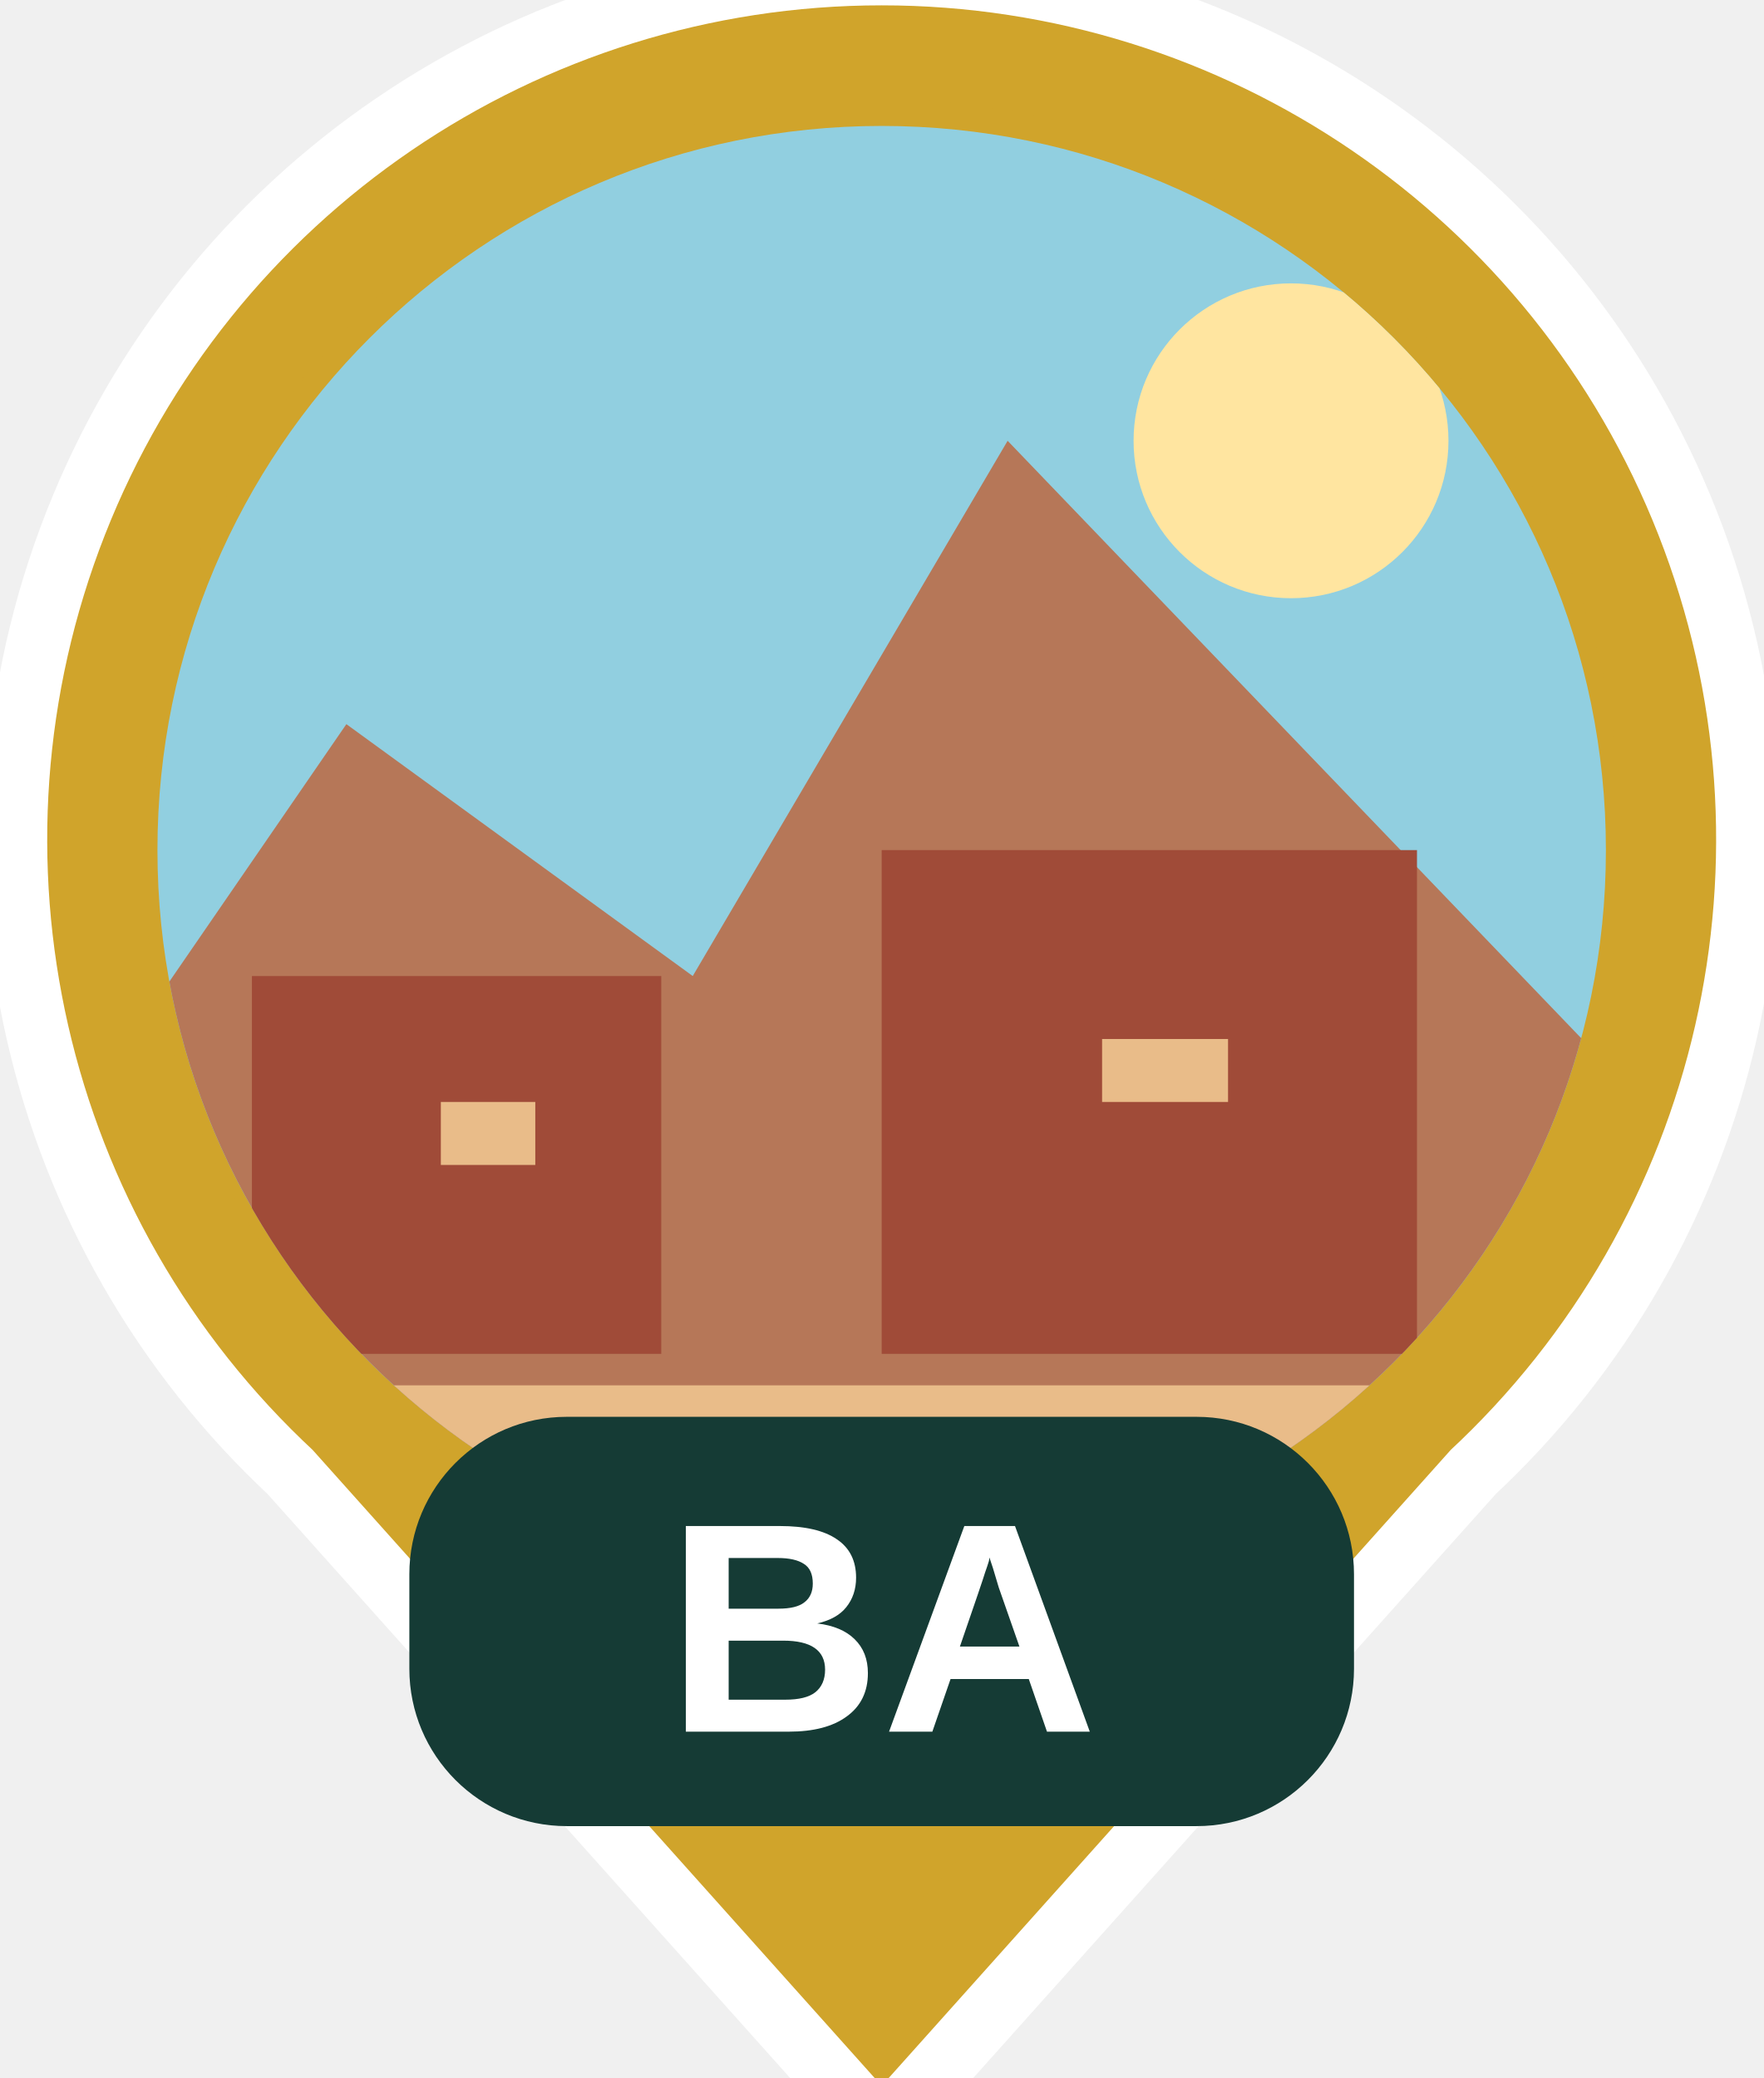
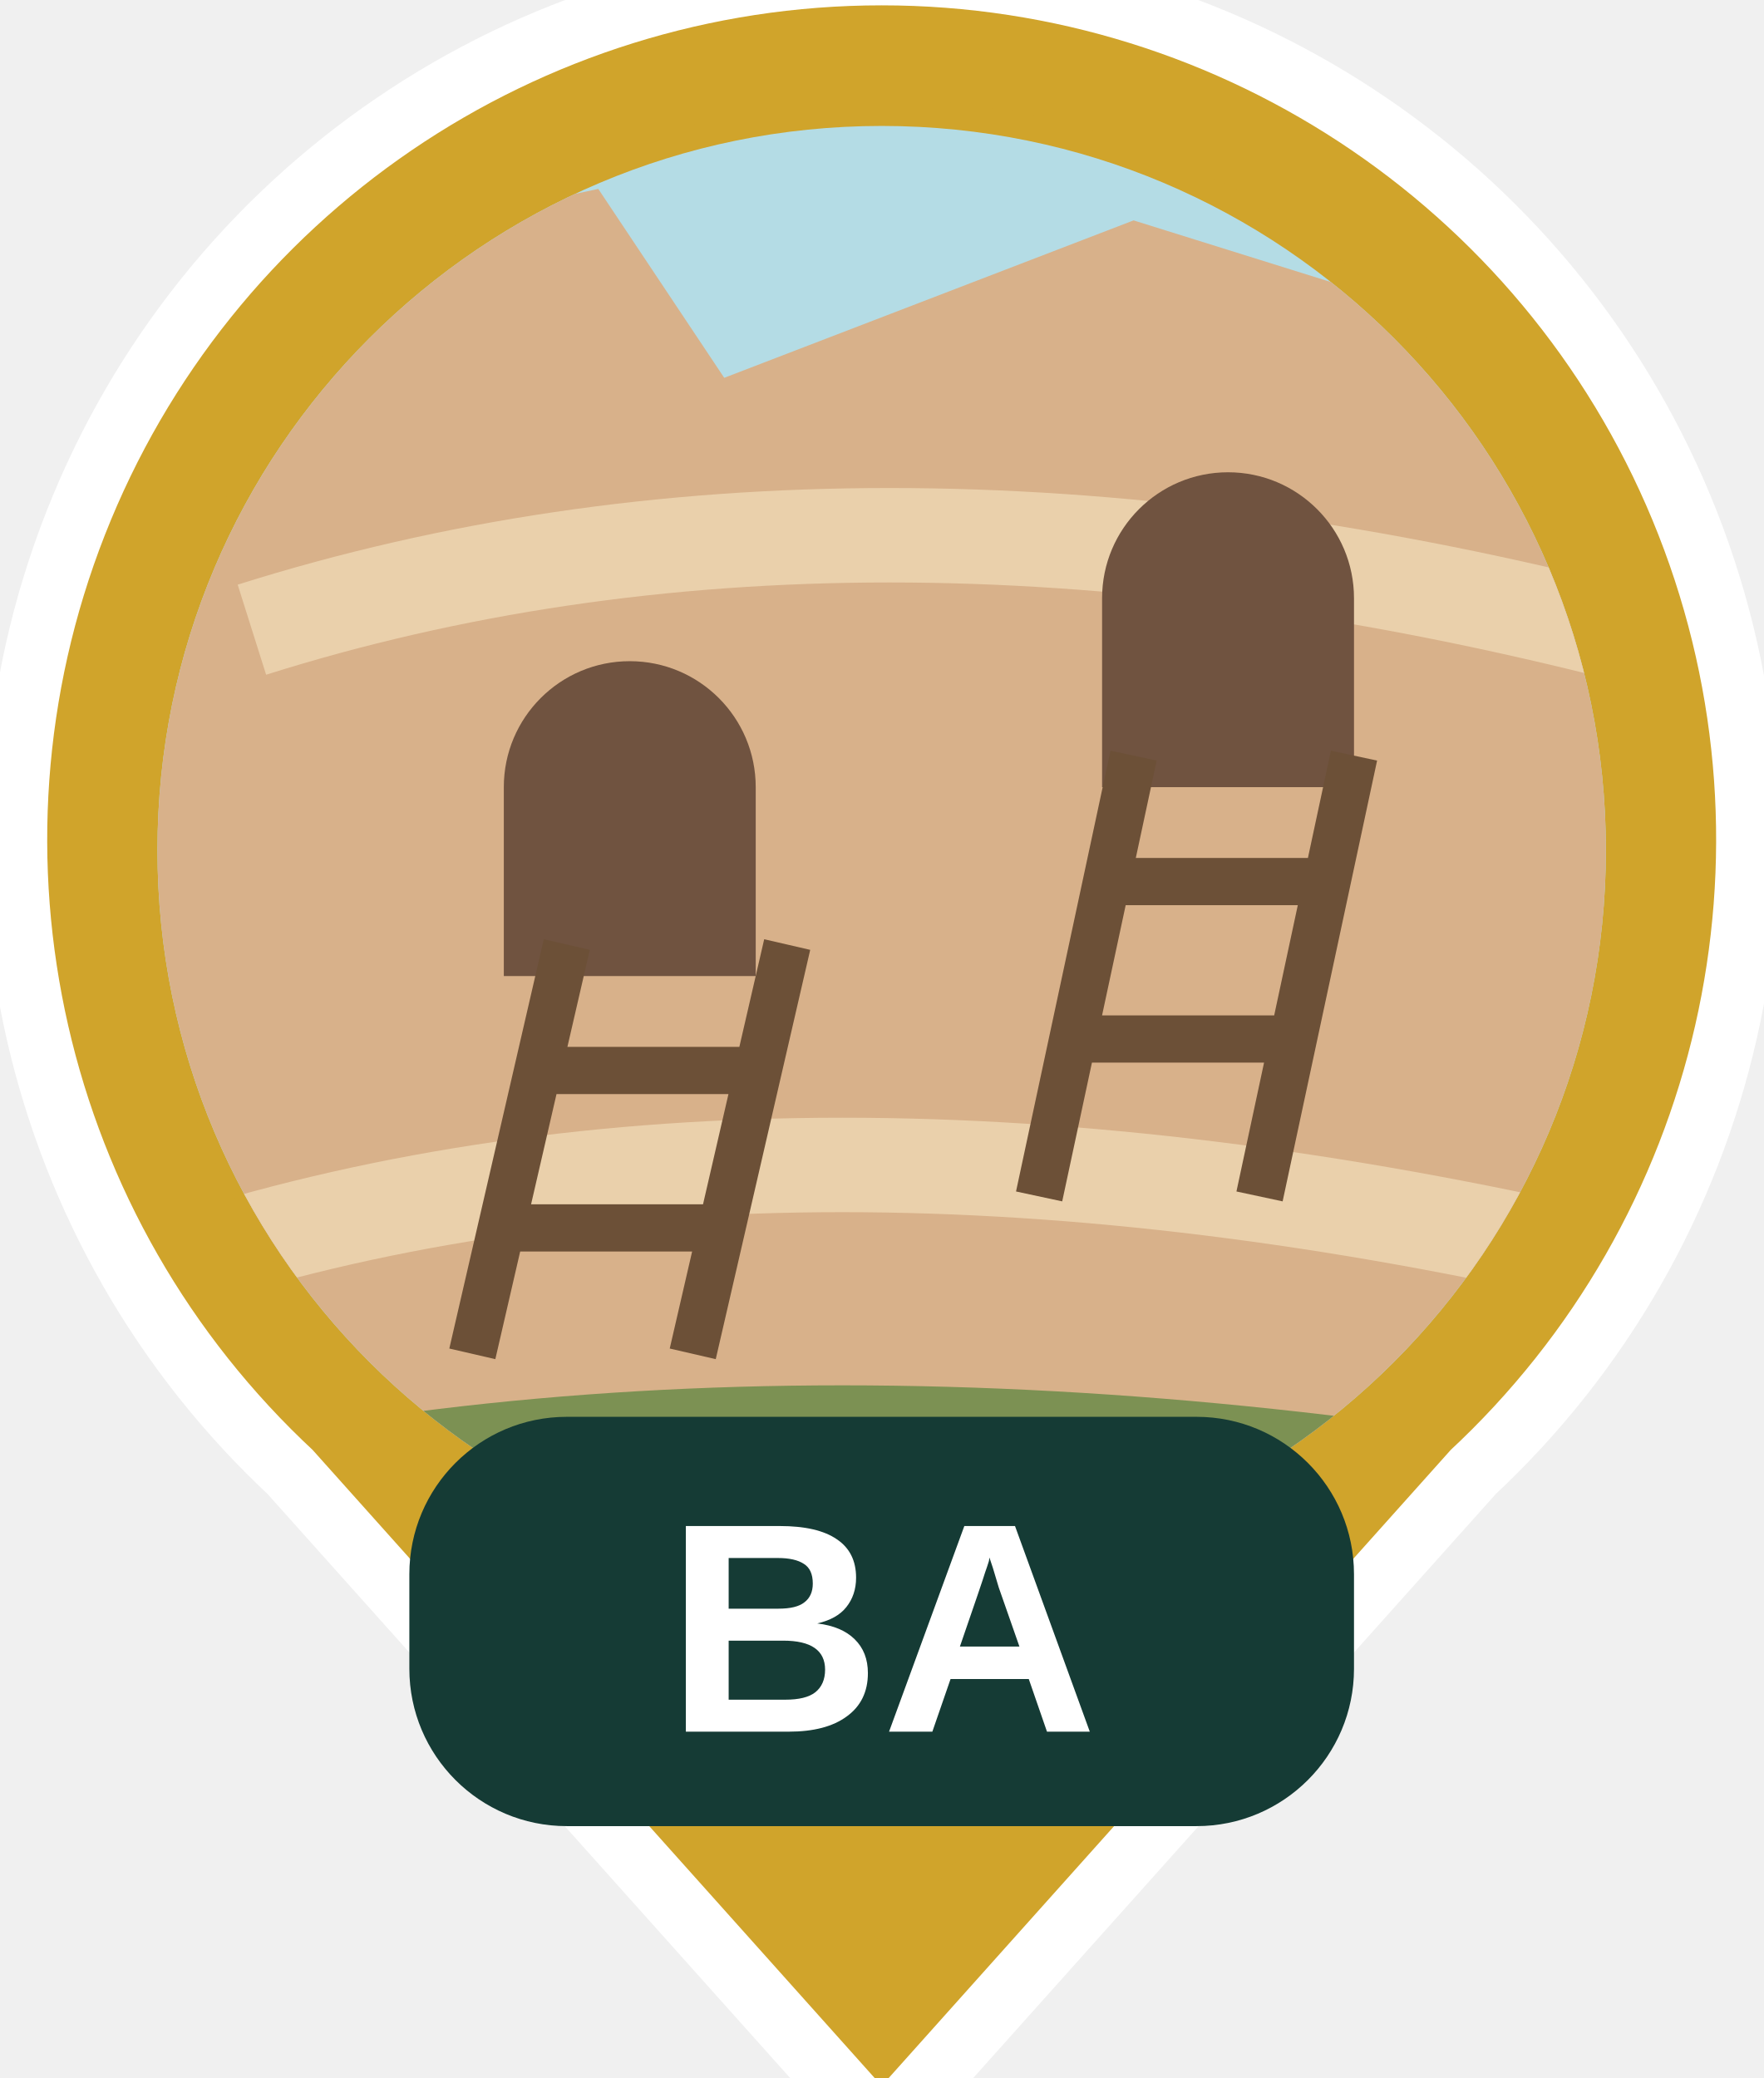
<svg xmlns="http://www.w3.org/2000/svg" viewBox="0 0 56 66">
  <defs>
    <clipPath id="scene">
      <circle cx="28" cy="27" r="23" />
    </clipPath>
  </defs>
  <path d="M28 64 11 45A25 25 0 1 1 45 45Z" fill="#80633d" stroke="white" stroke-width="7" />
  <path d="M28 64 11 45A25 25 0 1 1 45 45Z" fill="#d0a42b" stroke="#d0a42b" stroke-width="3" />
  <g clip-path="url(#scene)">
-     <circle cx="28" cy="27" r="23" fill="#91cfe0" />
-     <circle cx="41" cy="14" r="5" fill="#ffe5a0" />
-     <path d="M0 39 11 23l11 8 10-17 24 25v14H0Z" fill="#b67758" />
-     <path d="M8 43V31h13v12m7 0V27h17v16" fill="#a04b38" />
-     <path d="M14 36h3m18-2h4M2 45h52" stroke="#e9bc89" stroke-width="2" />
+     <circle cx="28" cy="27" r="23" fill="#b4dce5" />
+     <path d="m5 9 14-3 4 6 13-5 16 5v41H5Z" fill="#d8b18a" />
+     <path d="M8 20q19-6 43 0M6 40q19-6 45 0" fill="none" stroke="#ead0ab" stroke-width="3" />
+     <path d="M16 31v-6a4 4 0 0 1 8 0v6Zm19-6v-6a4 4 0 0 1 8 0v6Z" fill="#705340" />
+     <path d="m15 43 3-13m4 13 3-13m-8 4h7m-8 5h7m10-1 3-14m4 14 3-14m-8 4h7m-8 5h7" fill="none" stroke="#6c5037" stroke-width="1.5" />
+     <path d="M2 47q23-6 53 0v7H2Z" fill="#7c9153" />
  </g>
  <rect x="13" y="45" width="30" height="13" rx="5" fill="#153b35" />
  <text x="28" y="55" text-anchor="middle" font-family="Arial,sans-serif" font-size="9.5" font-weight="bold" fill="white">BA</text>
</svg>
